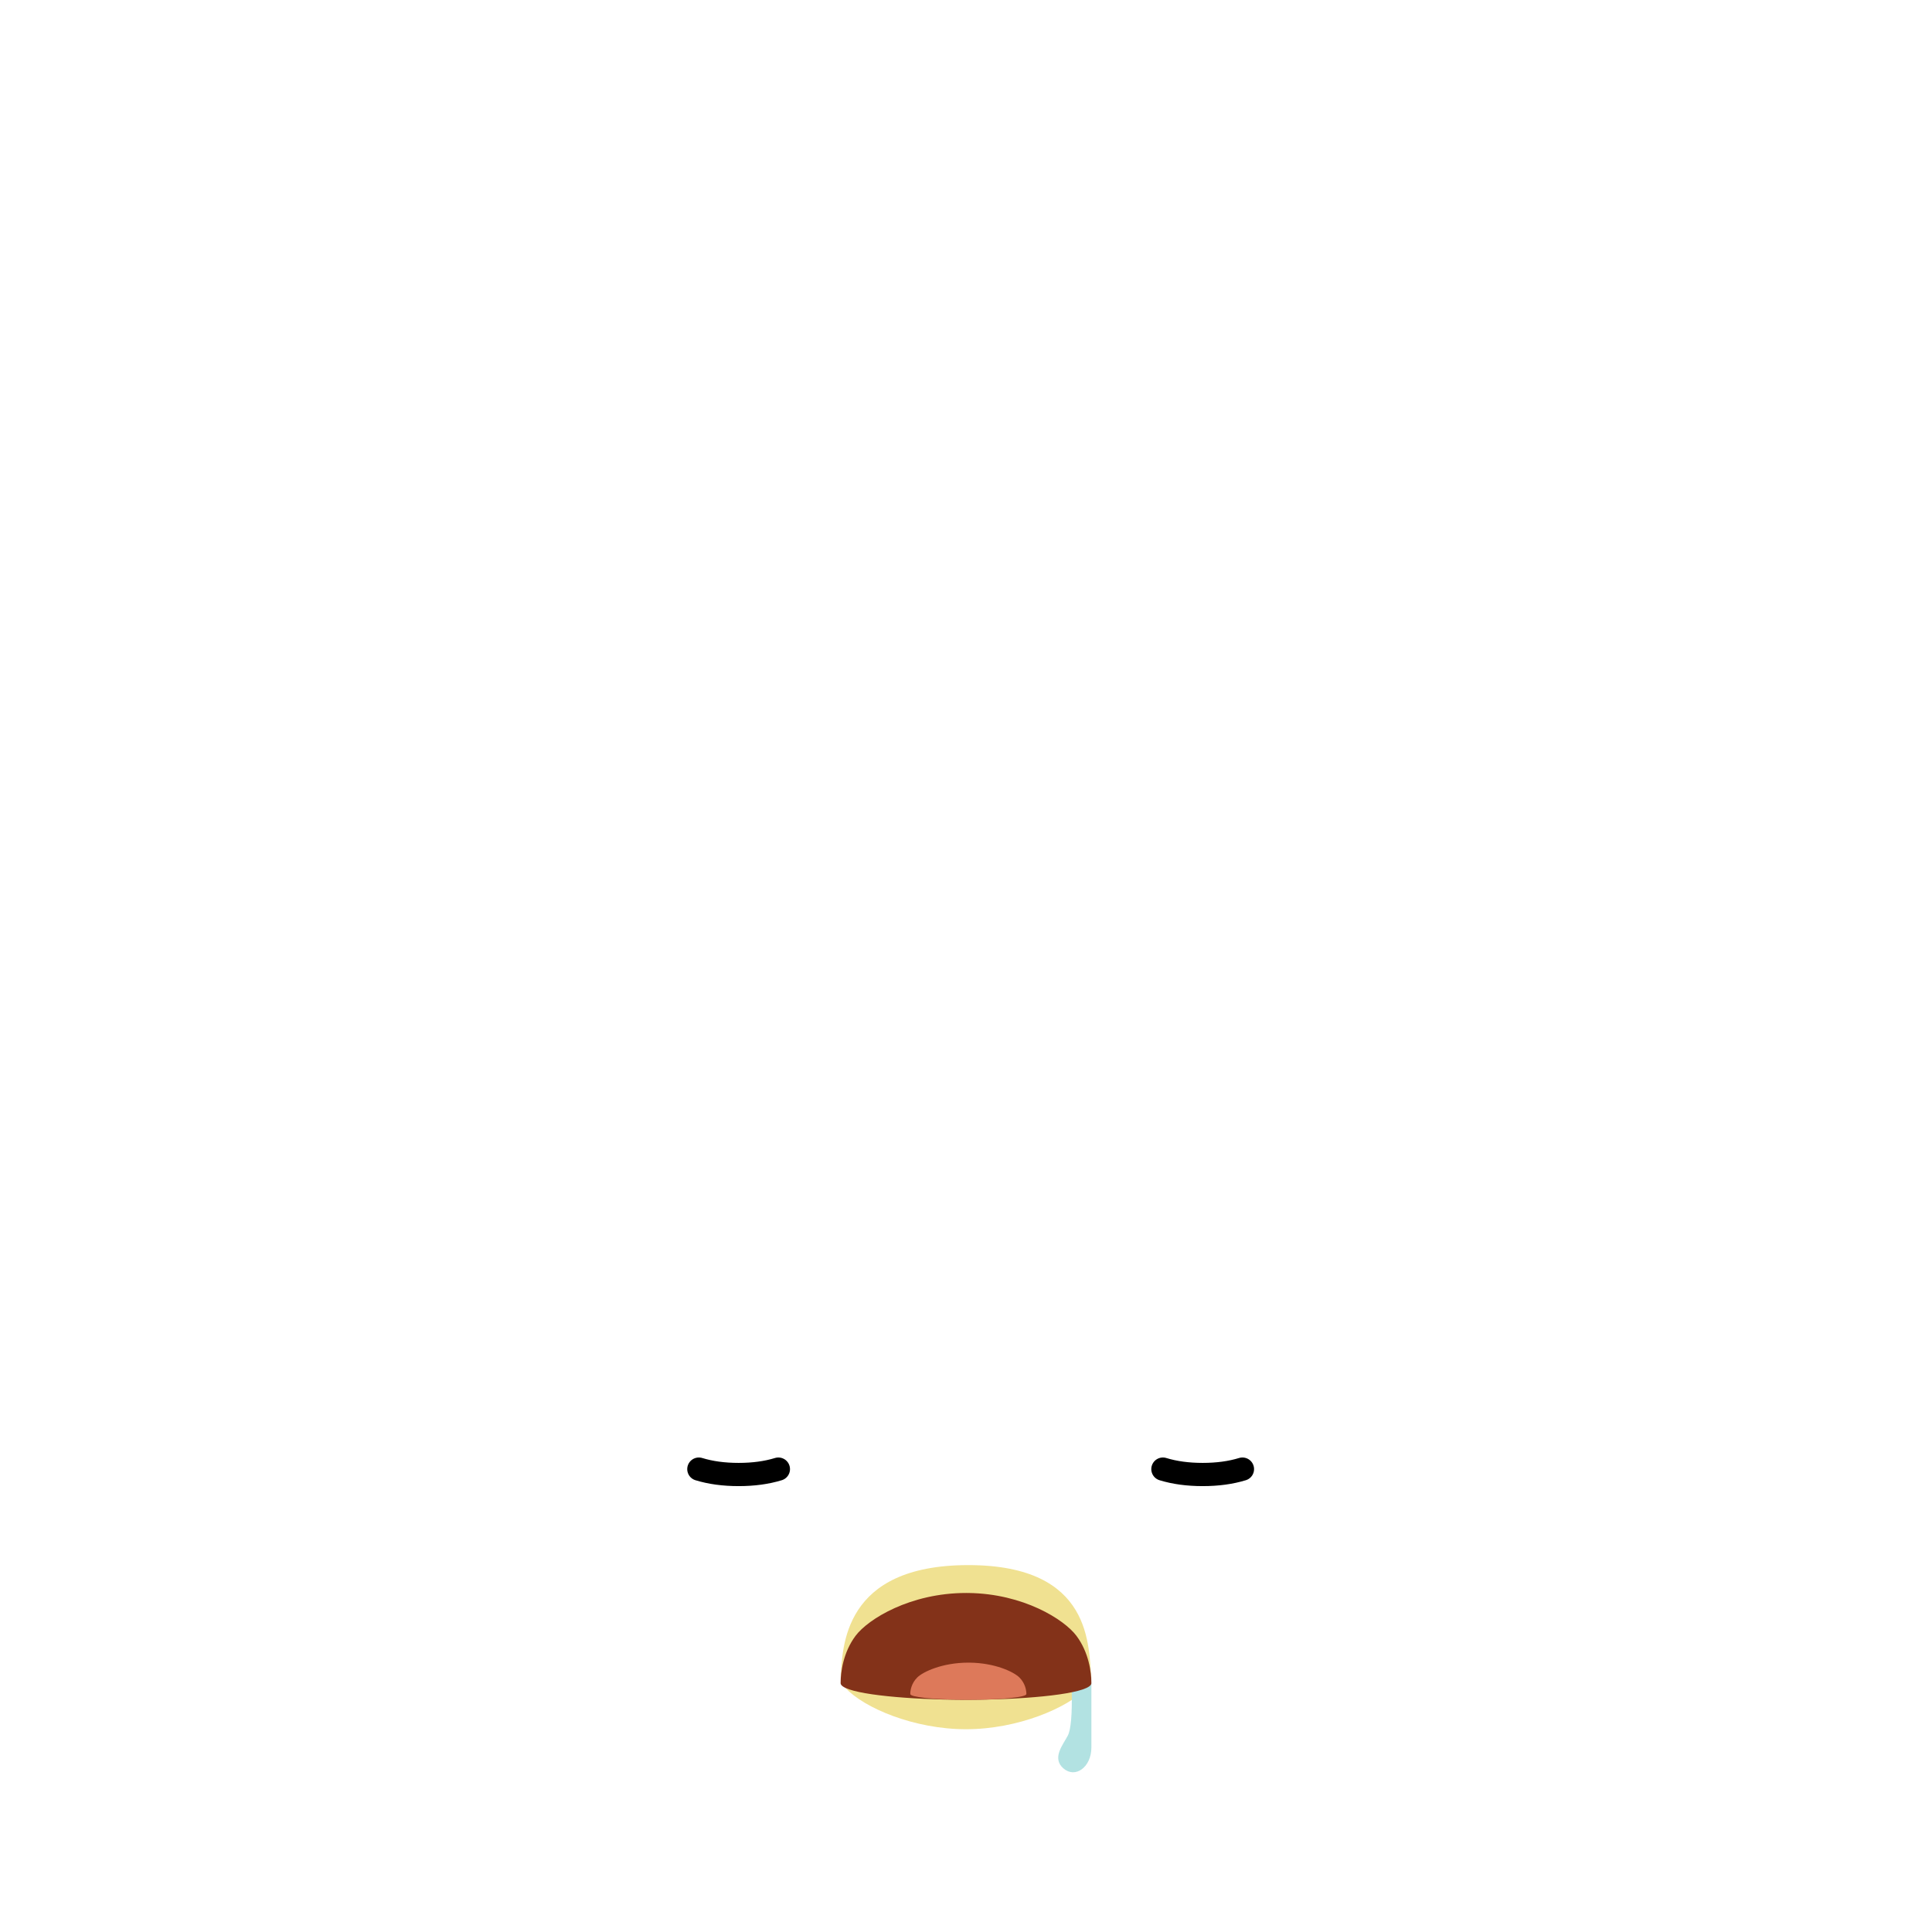
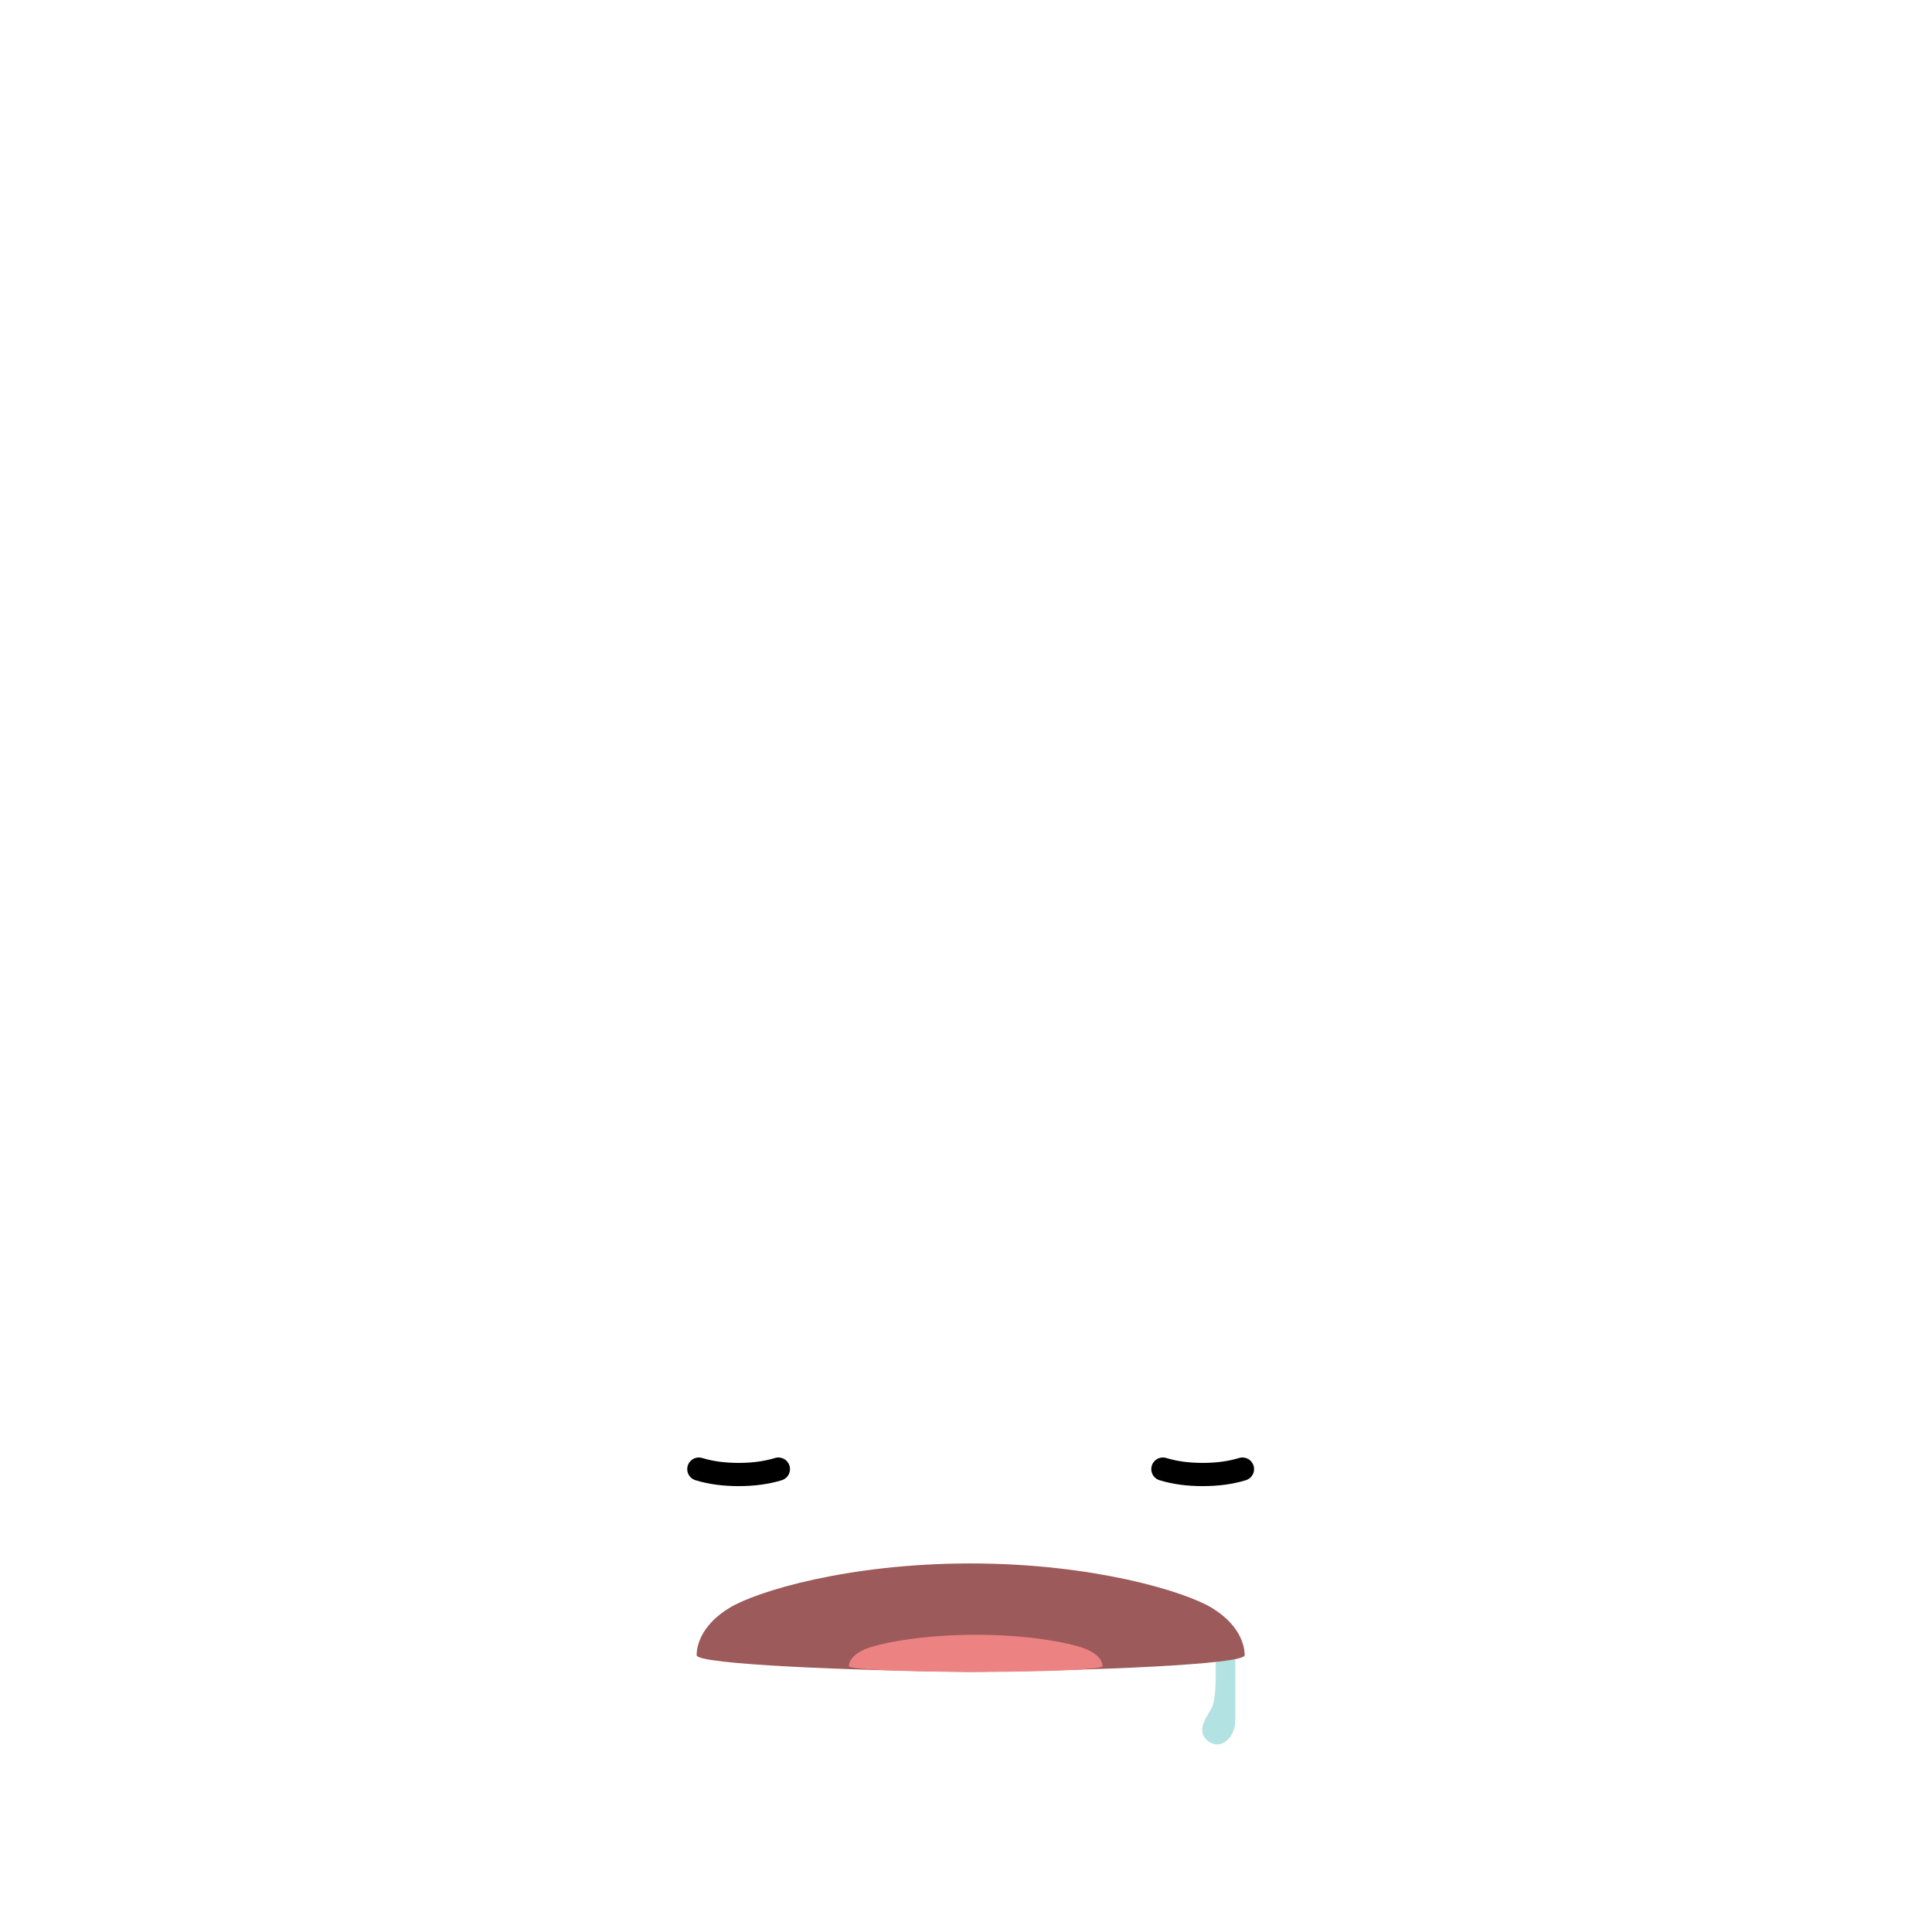
<svg xmlns="http://www.w3.org/2000/svg" width="416px" height="416px" viewBox="0 0 416 416" version="1.1">
-   <g id="Penguin" stroke="none" stroke-width="1" fill="none" fill-rule="evenodd">
-     <g id="Expressions" transform="translate(120.1781, 283.3091)">
-       <g id="Past-Bedtime" transform="translate(30.2977, 33.0201)">
-         <path d="M0,1.162 C2.524,0.387 5.378,0 8.563,0 C11.748,0 14.602,0.387 17.126,1.162" id="Left-Eye" stroke="#000000" stroke-width="5" stroke-linecap="round" transform="translate(8.5631, 0.5812) scale(1, -1) translate(-8.5631, -0.5812)" />
-         <path d="M99.922,1.162 C102.446,0.387 105.301,0 108.485,0 C111.67,0 114.524,0.387 117.049,1.162" id="Right-Eye" stroke="#000000" stroke-width="5" stroke-linecap="round" transform="translate(108.4854, 0.5812) scale(1, -1) translate(-108.4854, -0.5812)" />
-         <g id="Beak" transform="translate(30.5344, 20.6708)" fill="#F0E191">
-           <path d="M1.021,35.339 C4.999,31 15.838,26.424 26.99,26.424 C38.132,26.424 48.853,30.99 53.036,35.339" id="Path" transform="translate(27.0284, 30.8814) scale(1, -1) translate(-27.0284, -30.8814)" />
-           <path d="M0,24.339 C0.41,17.681 0.443,-7.10542736e-15 27.49,-7.10542736e-15 C54.537,-7.10542736e-15 53.288,17.805 53.99,24.339" id="Top" />
-         </g>
-         <path d="M80.291,47.598 C80.398,52.821 80.117,56.081 79.448,57.377 C78.445,59.321 75.936,62.209 78.496,64.44 C81.055,66.671 84.524,64.199 84.524,59.917 C84.524,57.063 84.524,52.45 84.524,46.077 L80.291,47.598 Z" id="Drool" fill="#B2E2E2" />
-         <g id="Mouth" transform="translate(30.5243, 26.6708)">
-           <path d="M26.155,23 L25.279,22.994 L23.965,22.978 L22.23,22.944 C10.632,22.666 0,21.394 0,19.406 C0,17.146 0.535,12.8 3.228,9.214 C5.921,5.629 14.98,0 27.032,0 L27.561,0.004 C39.347,0.165 48.119,5.681 50.772,9.214 C53.465,12.8 54,17.146 54,19.406 C54,21.419 43.155,22.698 31.402,22.954 L30.098,22.978 C29.369,22.99 28.638,22.997 27.908,23 L26.155,23 Z" fill="#833219" />
-           <path d="M27.109,23 L26.703,22.998 L26.095,22.992 L25.292,22.981 C19.922,22.884 15,22.441 15,21.75 C15,20.964 15.248,19.452 16.494,18.205 C17.741,16.958 21.935,15 27.515,15 L27.76,15.001 C33.216,15.057 37.277,16.976 38.506,18.205 C39.752,19.452 40,20.964 40,21.75 C40,22.45 34.979,22.895 29.538,22.984 L28.934,22.992 C28.597,22.996 28.259,22.999 27.92,23 L27.109,23 Z" id="Tongue" fill="#DD795A" />
-         </g>
+   <g id="Axolotl" stroke="none" stroke-width="1" fill="none" fill-rule="evenodd">
+     <g id="Expressions" transform="translate(110.1781, 283.3091)">
+       <g id="Past-Bedtime" transform="translate(39.8219, 33.0201)">
+         <path d="M111.767,41.598 C111.873,46.821 111.592,50.081 110.924,51.377 C109.921,53.321 107.412,56.209 109.971,58.44 C112.53,60.671 116,58.199 116,53.917 C116,51.063 116,46.45 116,40.077 L111.767,41.598 Z" id="Drool" fill="#B2E2E2" />
+         <path d="M0,40.077 C0,37.816 1.17,33.47 7.054,29.885 C12.938,26.299 32.664,20.312 59,20.312 C85.336,20.312 105.149,26.352 110.946,29.885 C116.83,33.47 118,37.816 118,40.077 C118,42.089 84.682,43.414 59,43.671 C33.656,43.399 0,42.065 0,40.077 Z" id="Mouth" fill="#9C5A5B" />
+         <path d="M59.238,43.671 L58.351,43.669 L57.022,43.663 L55.267,43.651 C43.533,43.555 32.778,43.112 32.778,42.421 C32.778,41.635 33.319,40.123 36.043,38.876 C38.768,37.629 47.932,35.671 60.125,35.671 L60.661,35.672 C72.584,35.728 81.458,37.647 84.142,38.876 C86.866,40.123 87.407,41.635 87.407,42.421 C87.407,43.121 76.436,43.566 64.545,43.655 L63.227,43.663 C62.489,43.667 61.75,43.67 61.011,43.671 L59.238,43.671 Z" id="Tongue" fill="#ED8283" />
+         <path d="M0.476,1.162 C2.999,0.387 5.854,0 9.039,0 C12.224,0 15.078,0.387 17.602,1.162" id="Left-Eye" stroke="#000000" stroke-width="5" stroke-linecap="round" transform="translate(9.0388, 0.5812) scale(1, -1) translate(-9.0388, -0.5812)" />
+         <path d="M100.398,1.162 C102.922,0.387 105.777,0 108.961,0 C112.146,0 115,0.387 117.524,1.162" id="Right-Eye" stroke="#000000" stroke-width="5" stroke-linecap="round" transform="translate(108.9612, 0.5812) scale(1, -1) translate(-108.9612, -0.5812)" />
      </g>
    </g>
  </g>
</svg>
